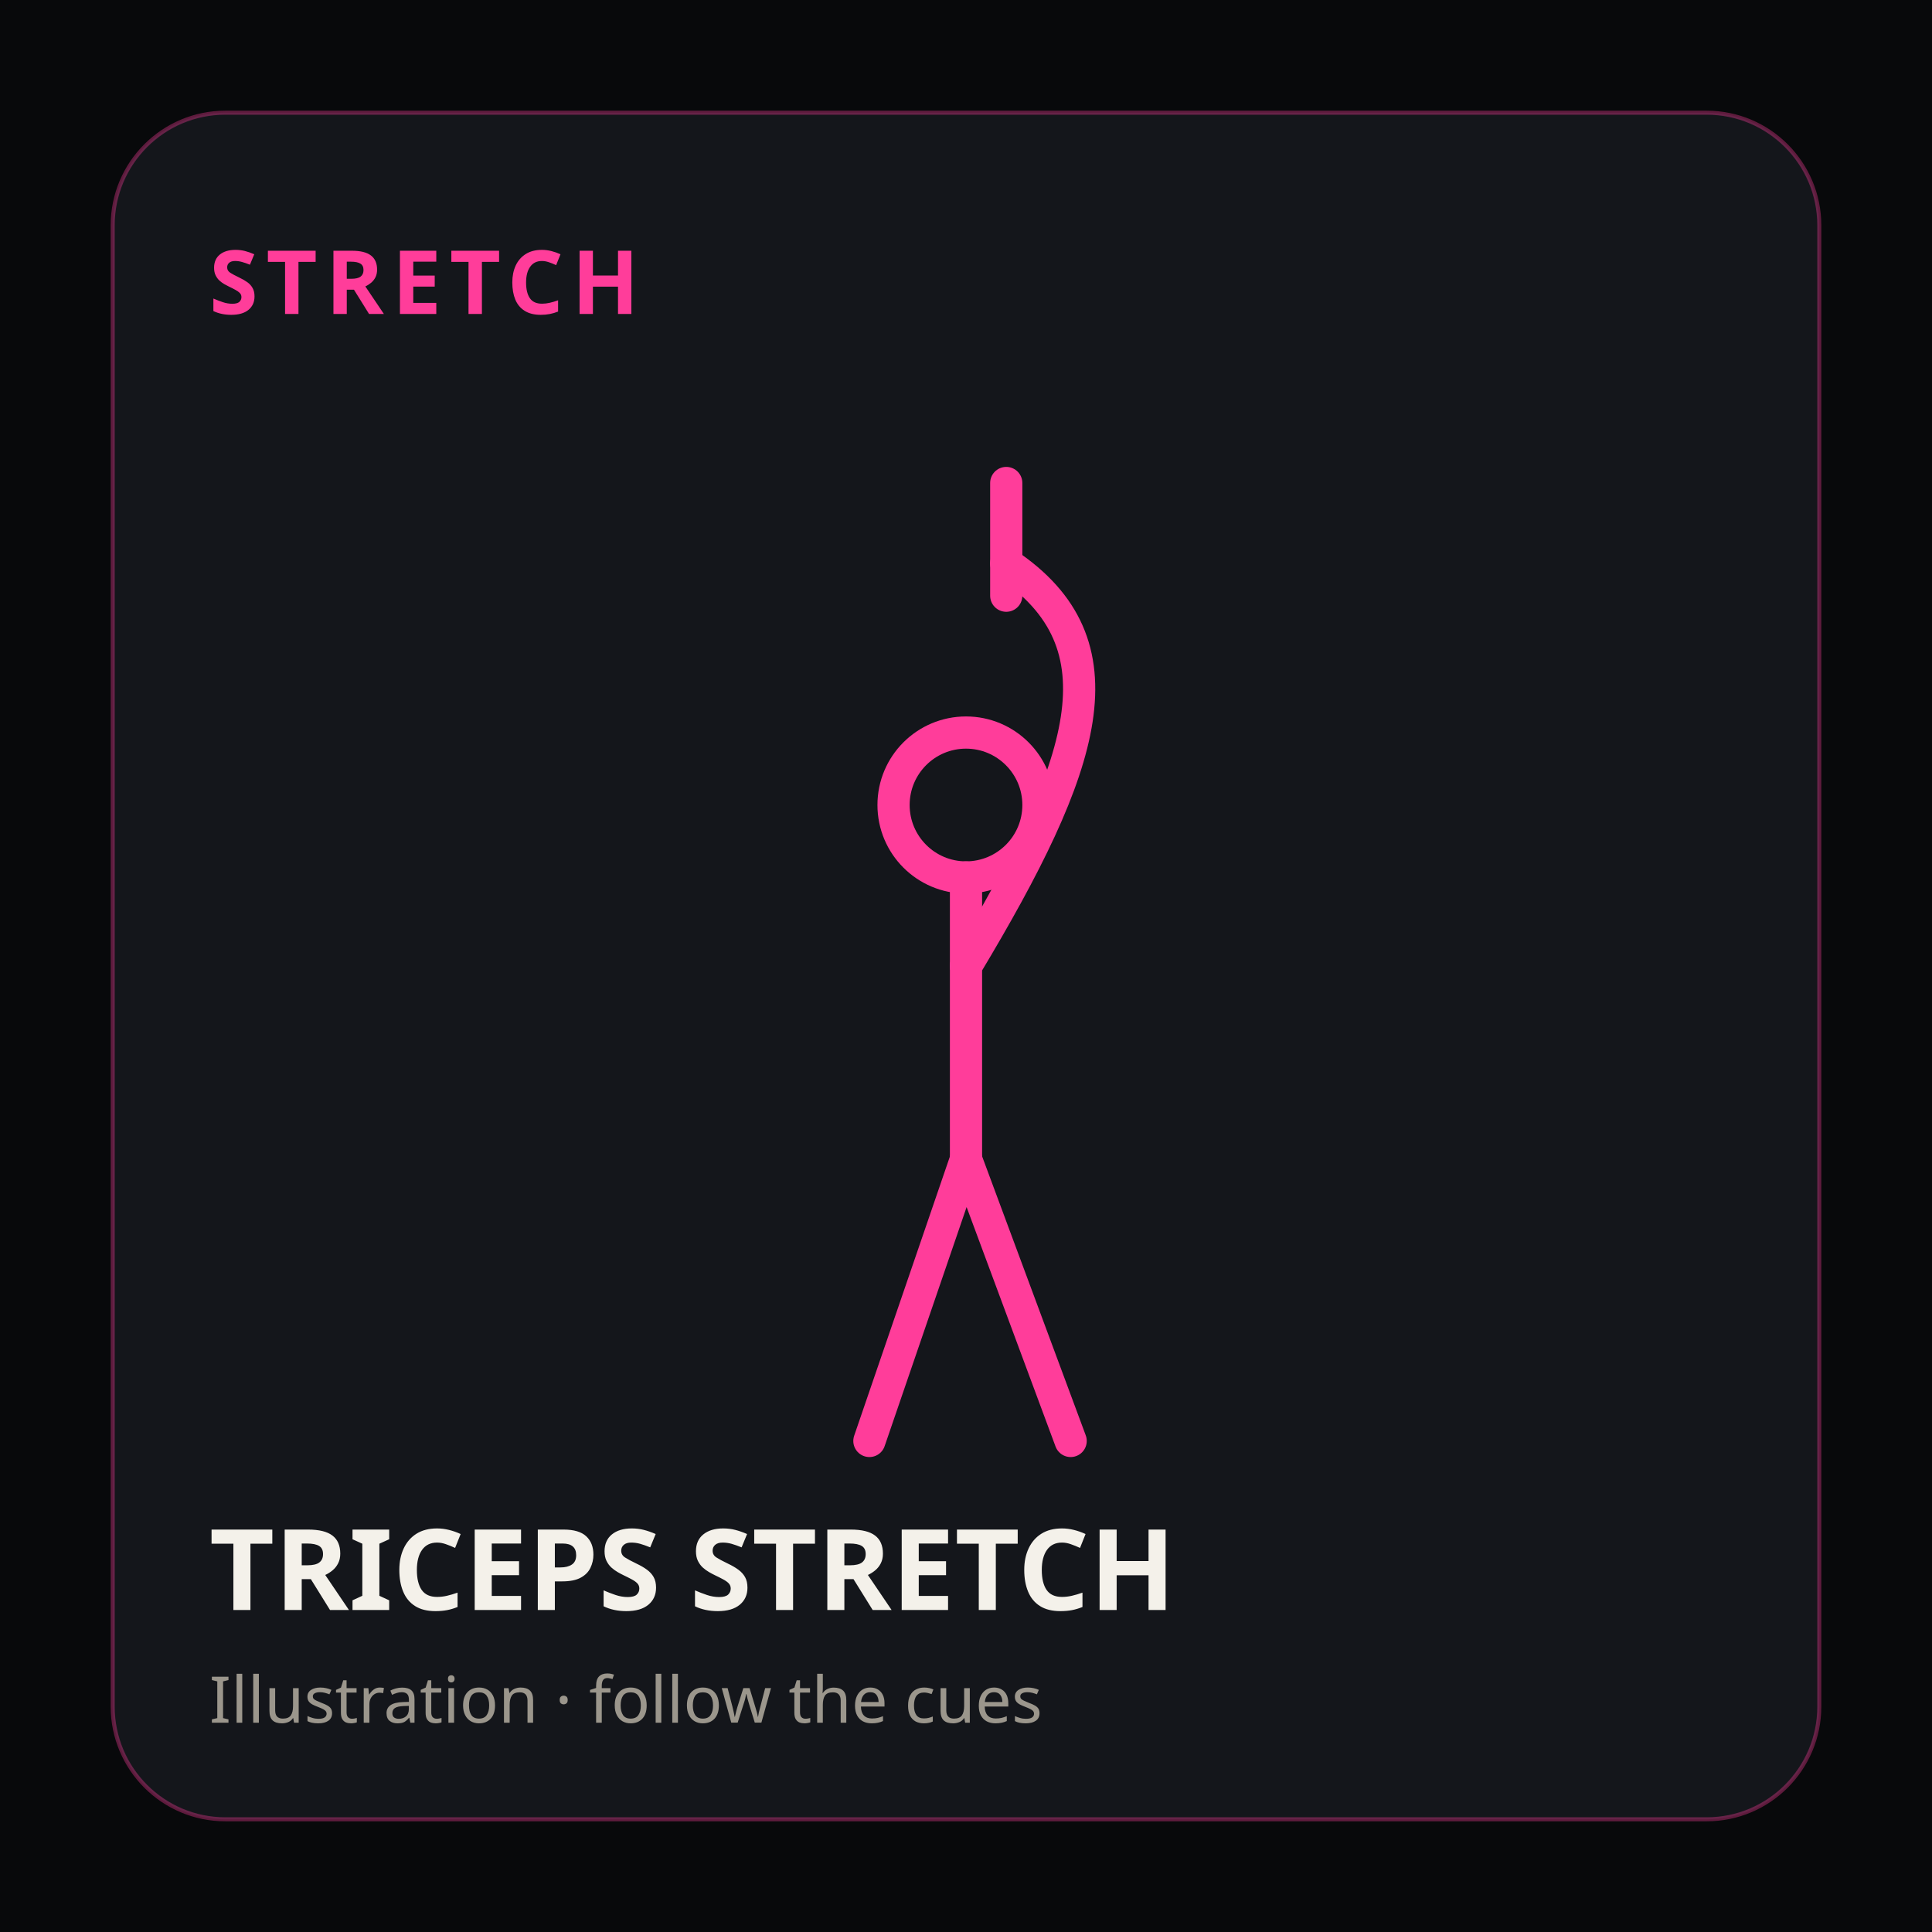
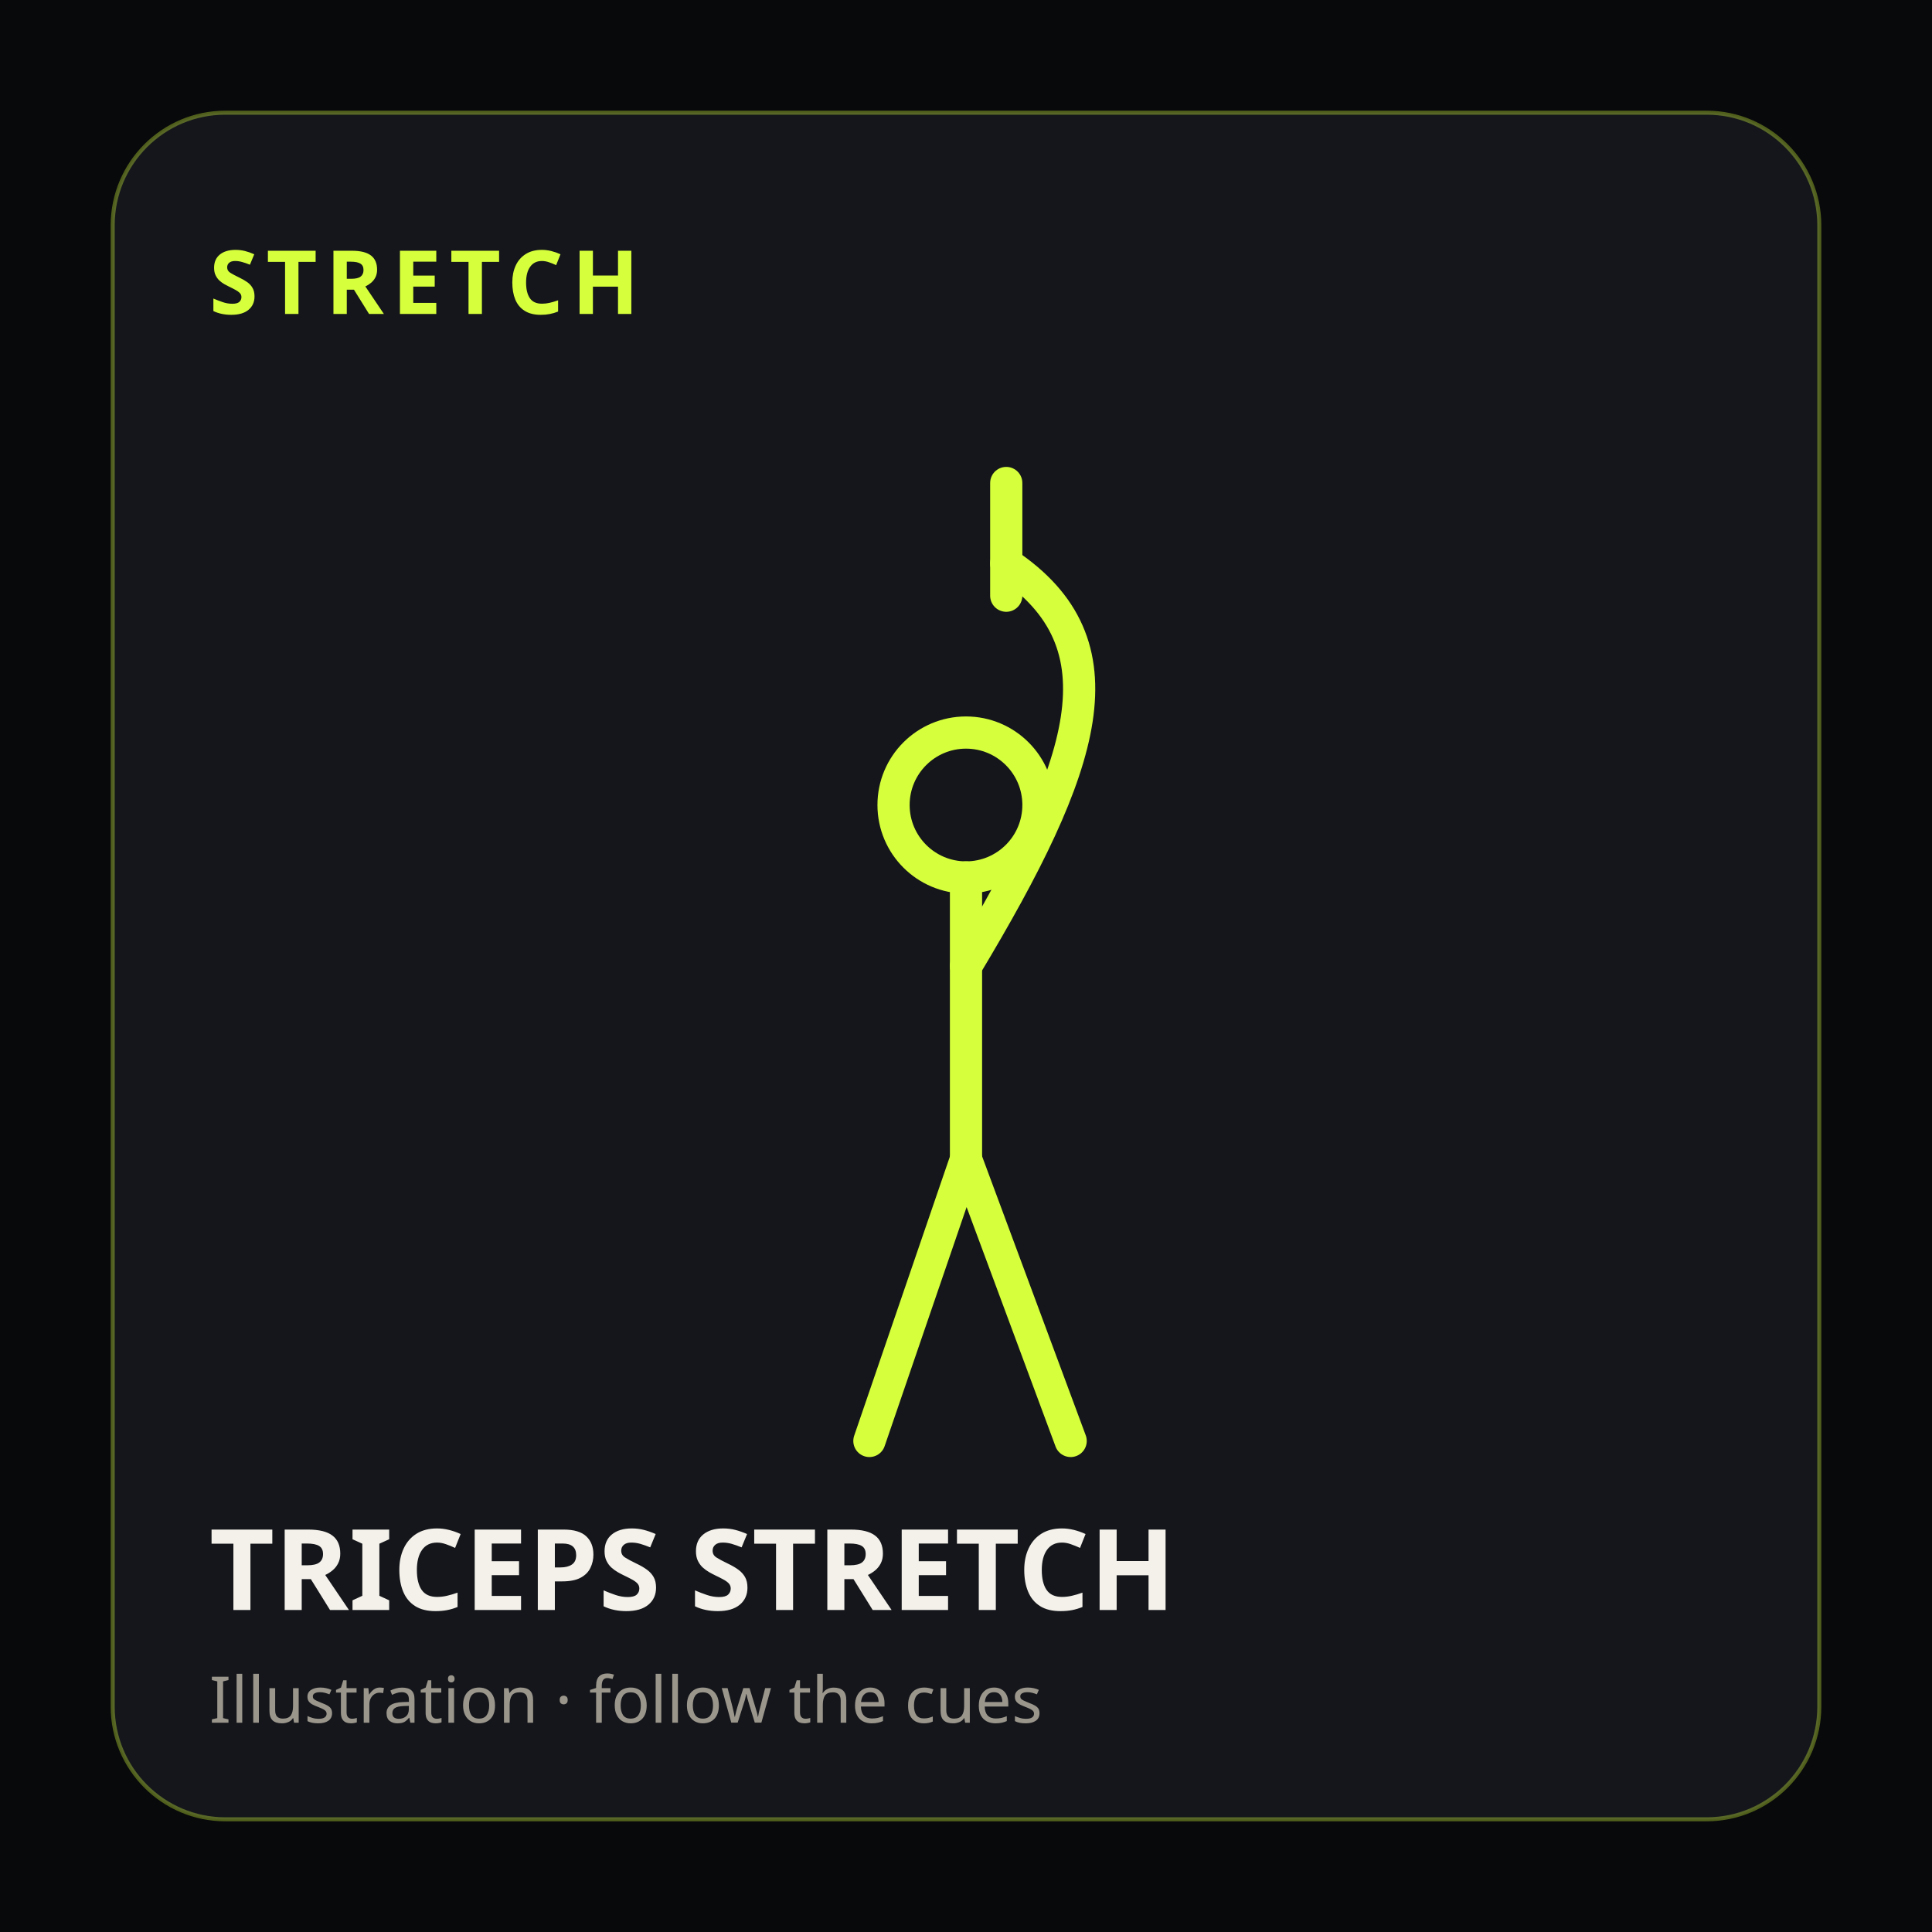
<svg xmlns="http://www.w3.org/2000/svg" width="480" height="480" viewBox="0 0 480 480" role="img">
  <rect width="480" height="480" fill="#08090b" />
-   <rect x="28" y="28" width="424" height="424" rx="28" fill="#14161b" stroke="#ff3d9a" stroke-opacity="0.35" />
-   <text x="52" y="78" fill="#ff3d9a" font-family="ui-sans-serif,system-ui,sans-serif" font-size="22" font-weight="700" letter-spacing="2">STRETCH</text>
-   <g fill="none" stroke="#ff3d9a" stroke-width="8" stroke-linecap="round" stroke-linejoin="round">
+   <rect x="28" y="28" width="424" height="424" rx="28" fill="#14161b" stroke="#d6ff3c" stroke-opacity="0.35" />
+   <text x="52" y="78" fill="#d6ff3c" font-family="ui-sans-serif,system-ui,sans-serif" font-size="22" font-weight="700" letter-spacing="2">STRETCH</text>
+   <g fill="none" stroke="#d6ff3c" stroke-width="8" stroke-linecap="round" stroke-linejoin="round">
    <circle cx="240" cy="200" r="18" fill="#14161b" />
    <path d="M240 218 v70" />
    <path d="M240 240 c30-50 40-80 10-100" />
    <path d="M250 148 v-28" />
    <path d="M240 288 l-24 70 M240 288 l26 70" />
  </g>
  <text x="52" y="400" fill="#f4f1ea" font-family="ui-sans-serif,system-ui,sans-serif" font-size="28" font-weight="700">TRICEPS STRETCH</text>
  <text x="52" y="428" fill="#9b968c" font-family="ui-sans-serif,system-ui,sans-serif" font-size="16">Illustration · follow the cues</text>
</svg>
